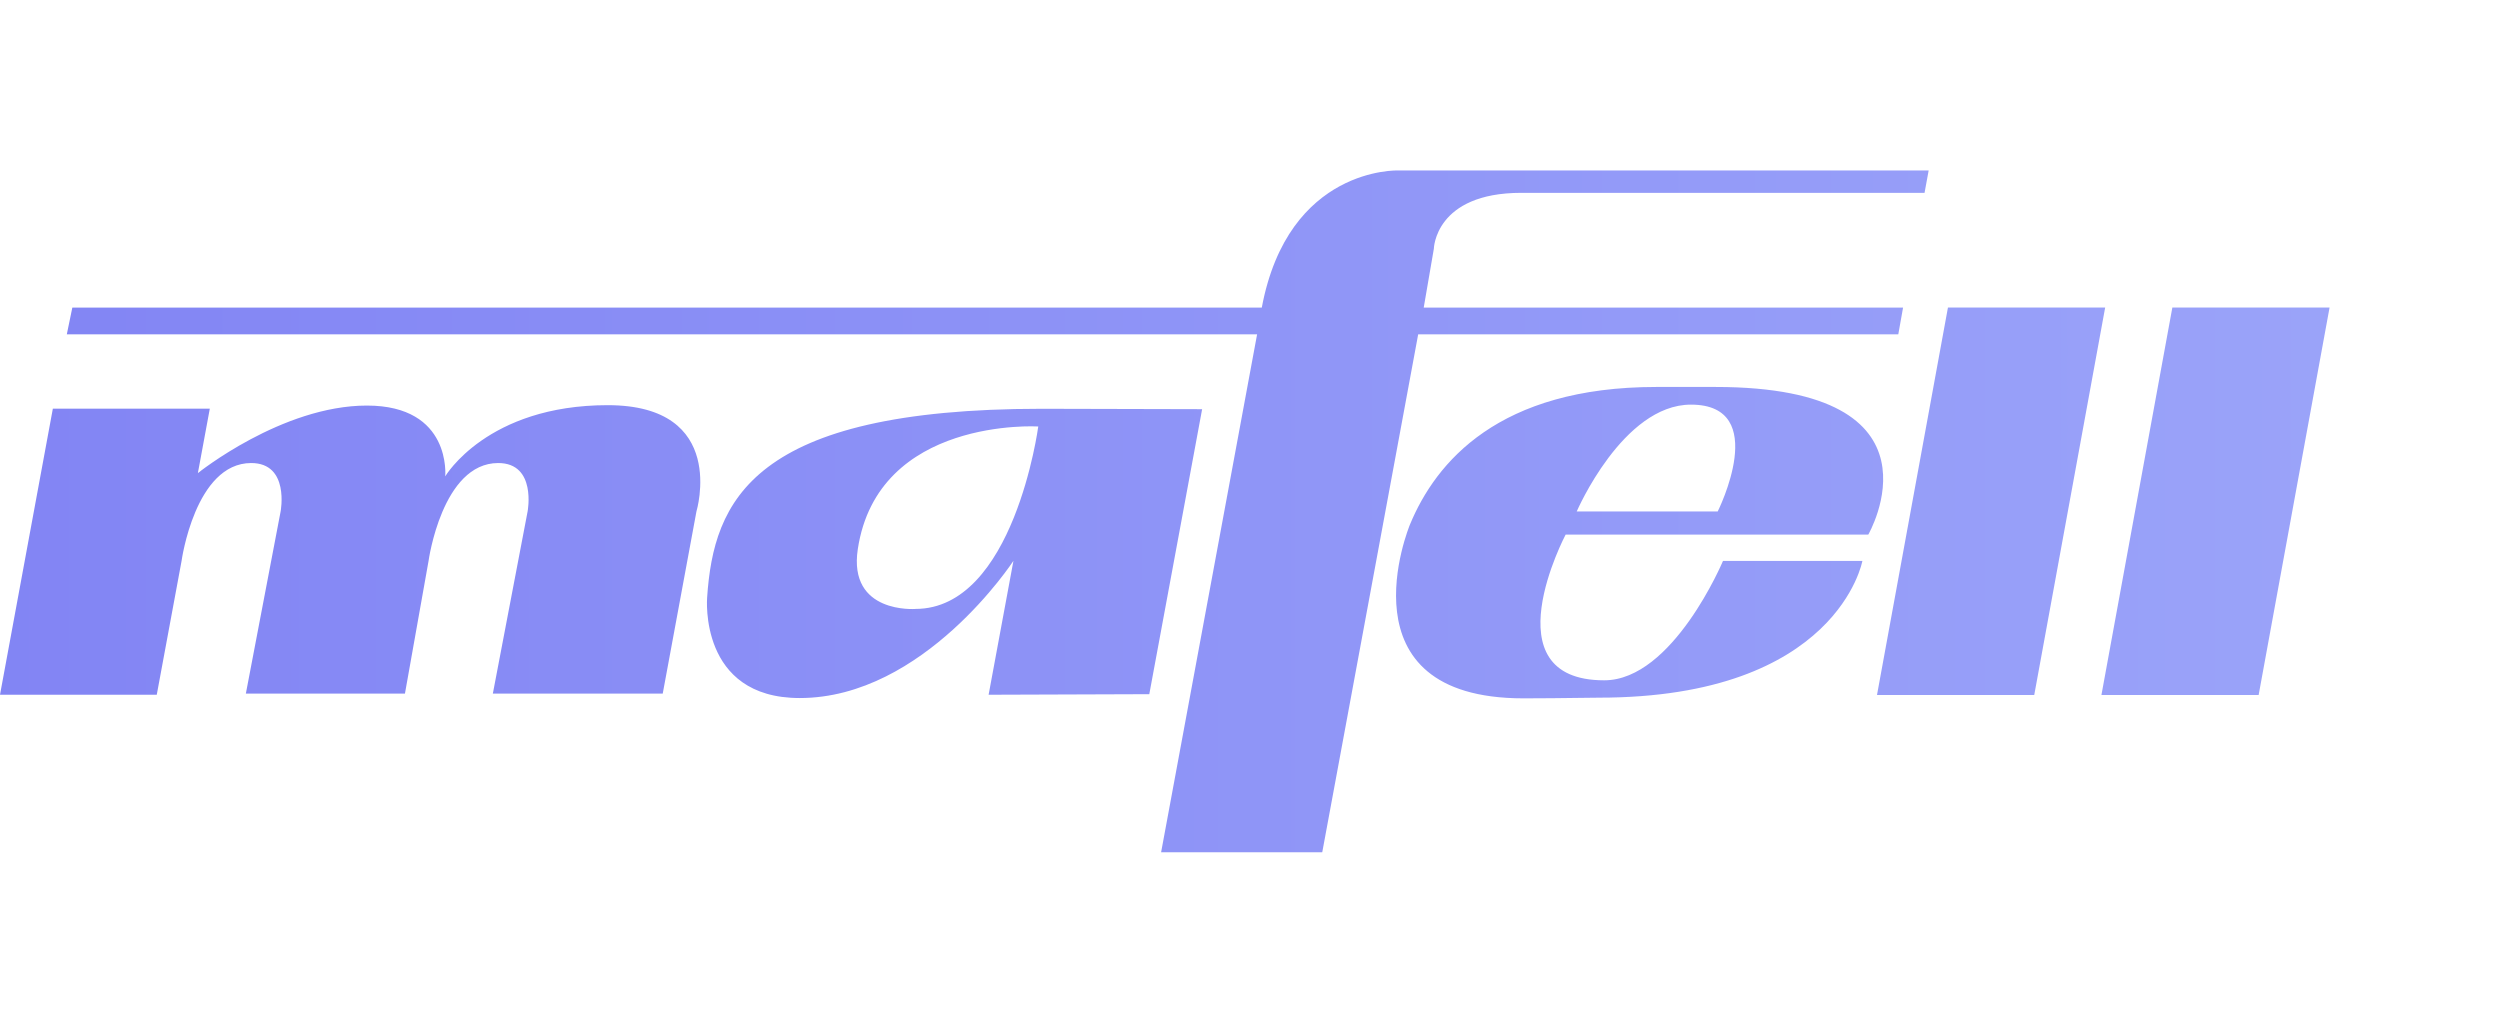
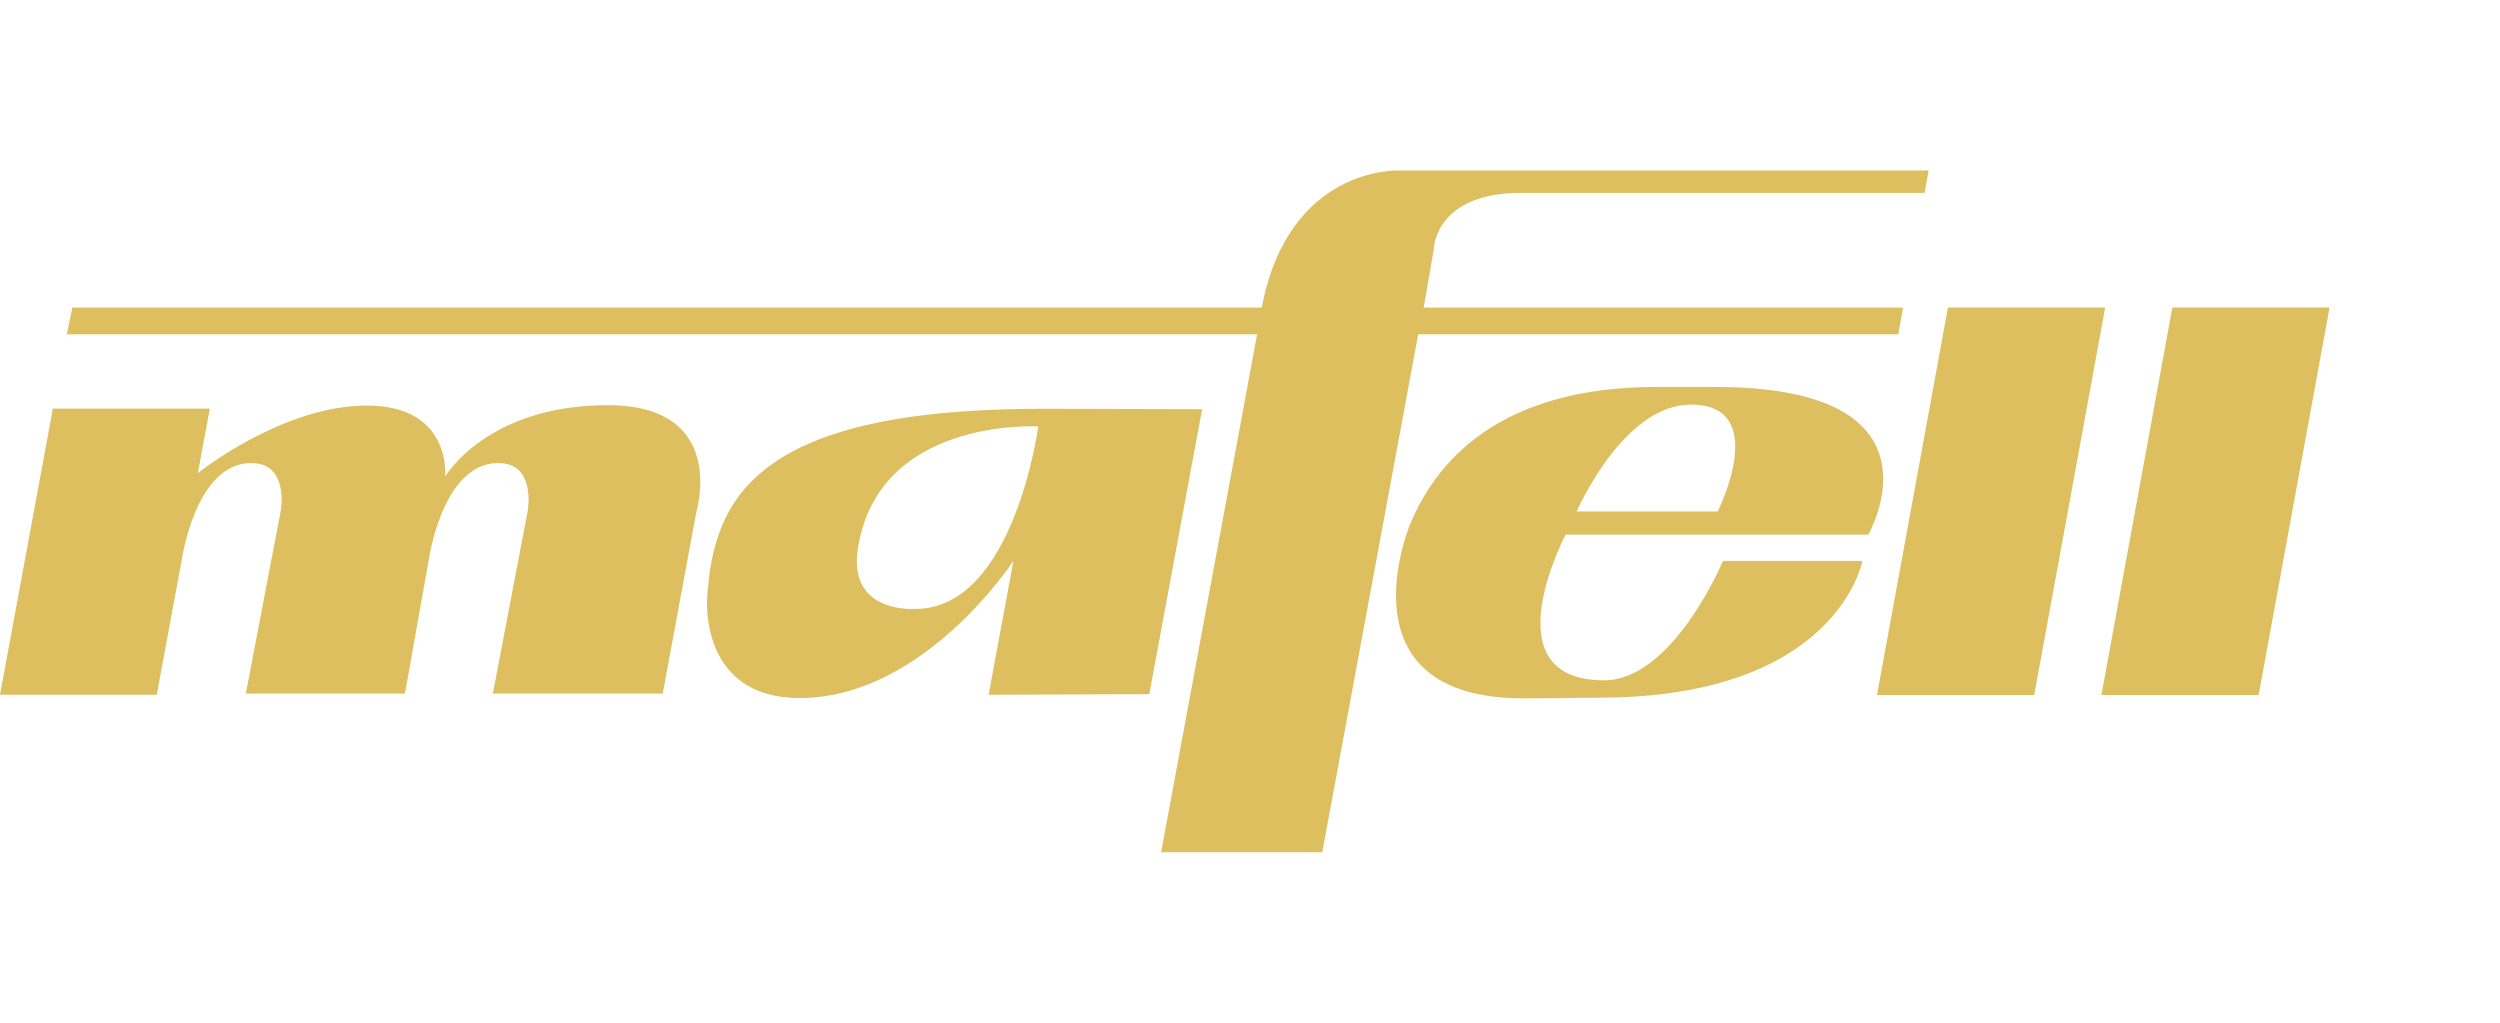
<svg xmlns="http://www.w3.org/2000/svg" width="88" height="36" fill="none">
  <path fill="url(#a)" fill-opacity=".8" fill-rule="evenodd" d="M40.87 30h5.673l3.377-18.232h16.9l.168-.941H50.115l.356-2.069s.037-1.97 3.08-1.97h14.193L67.889 6H49.22s-3.872-.146-4.805 4.827H2.546l-.194.941H44.25L40.871 30ZM0 24.455h5.518l.874-4.714s.475-3.442 2.45-3.442c1.362 0 1.036 1.703 1.036 1.703l-1.224 6.413h5.6l.832-4.674s.475-3.442 2.45-3.442c1.362 0 1.036 1.703 1.036 1.703l-1.224 6.413h5.98l1.187-6.413s1.128-3.74-3.123-3.74c-4.252 0-5.72 2.506-5.72 2.506s.238-2.492-2.757-2.492c-2.994 0-5.95 2.378-5.95 2.378l.42-2.268H1.86L0 24.455Zm36.665-10.066c-10.2 0-11.546 3.244-11.774 6.646 0 0-.303 3.536 3.259 3.536 4.376 0 7.523-4.83 7.523-4.83l-.874 4.714 5.656-.02 1.86-10.032h-.053c-.527-.002-4.86-.014-5.597-.014Zm-4.442 7.046s-2.372.182-2.029-2.103c.703-4.663 6.353-4.32 6.353-4.32s-.855 6.422-4.324 6.422Zm28.159-7.814c8.387 0 5.382 5.196 5.382 5.196H55.111s-2.717 5.13 1.356 5.13c2.42 0 4.182-4.202 4.182-4.202h4.907s-.873 4.813-9.284 4.813c-.155 0-.407.004-.721.008-.522.007-1.216.016-1.924.016-6.52 0-4.02-6.061-3.994-6.124.91-2.192 3.12-4.837 8.67-4.837h2.079Zm.082 4.381s1.887-3.759-.943-3.759c-2.401 0-4.02 3.76-4.02 3.76h4.963Zm5.607 6.463h5.534l2.497-13.641h-5.534L66.07 24.465Zm7.9 0h5.533l2.497-13.641h-5.534L73.97 24.465Z" clip-rule="evenodd" />
  <defs>
    <linearGradient id="a" x1="0" x2="82.001" y1="18" y2="18" gradientUnits="userSpaceOnUse">
-       <stop stop-color="#6366F1" />
-       <stop offset="1" stop-color="#818CF8" />
+       <stop stop-color="#D4AF37" />
+       <stop offset="1" stop-color="#D4AF37" />
    </linearGradient>
  </defs>
</svg>
